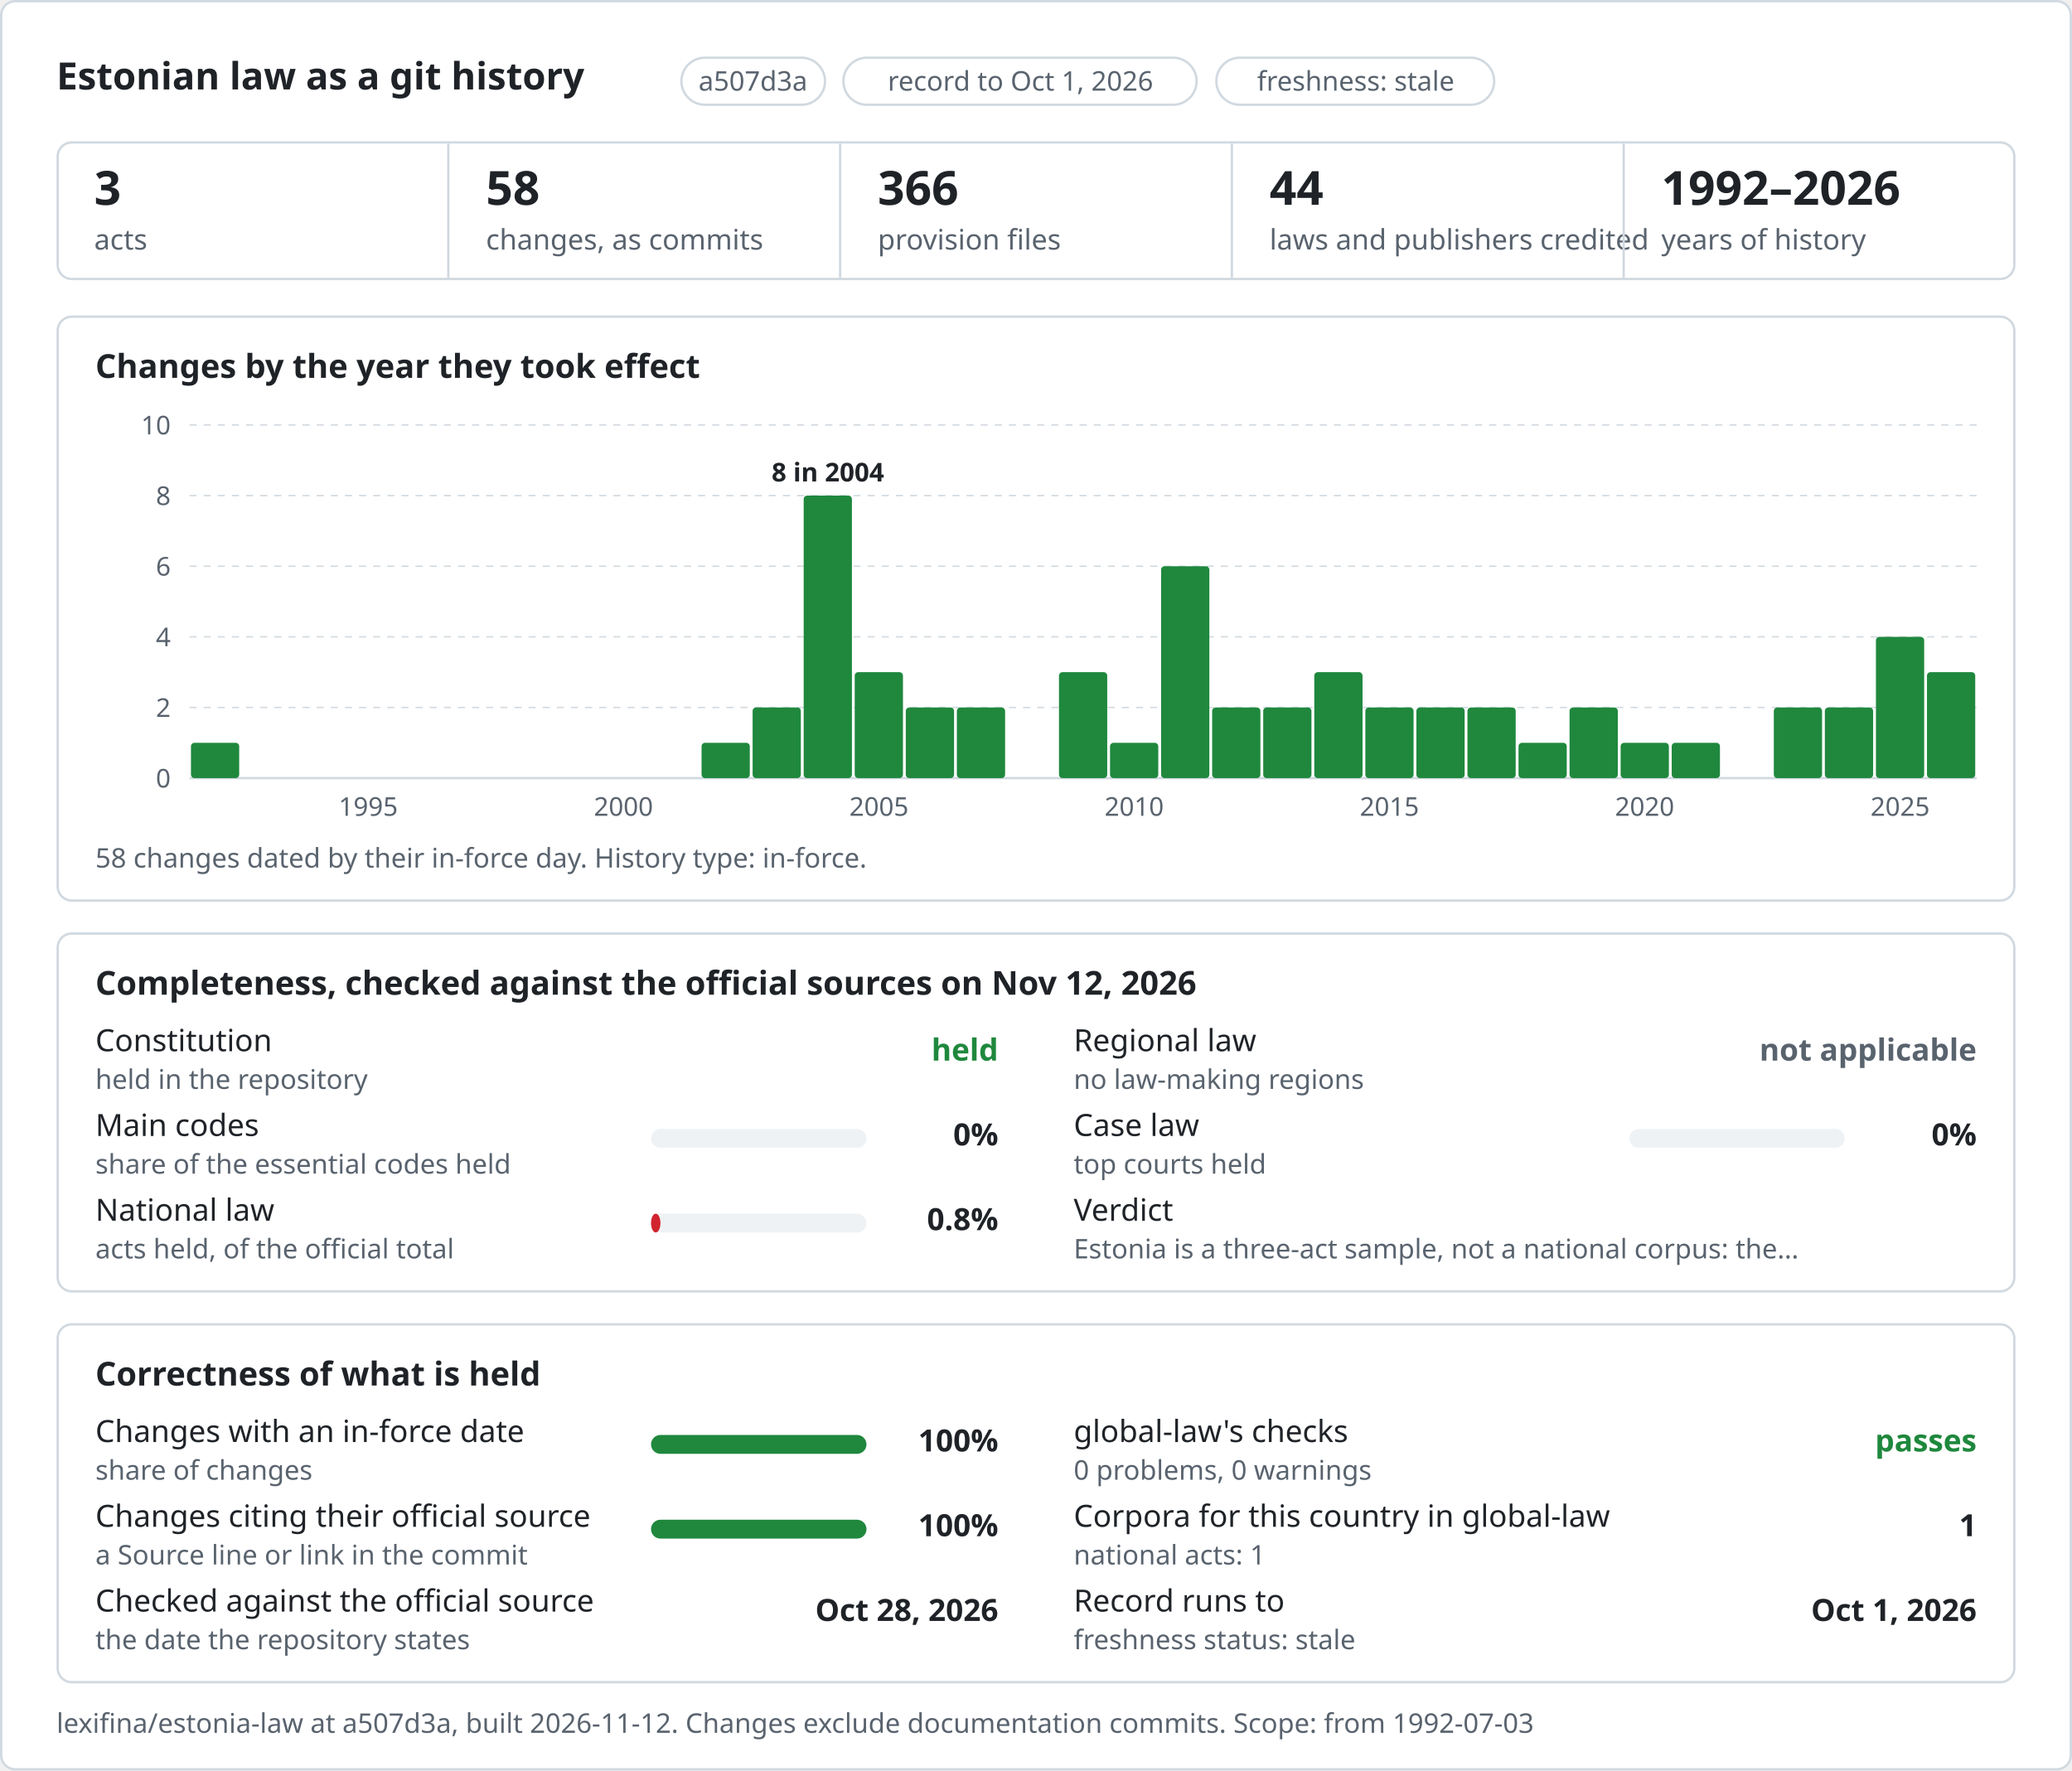
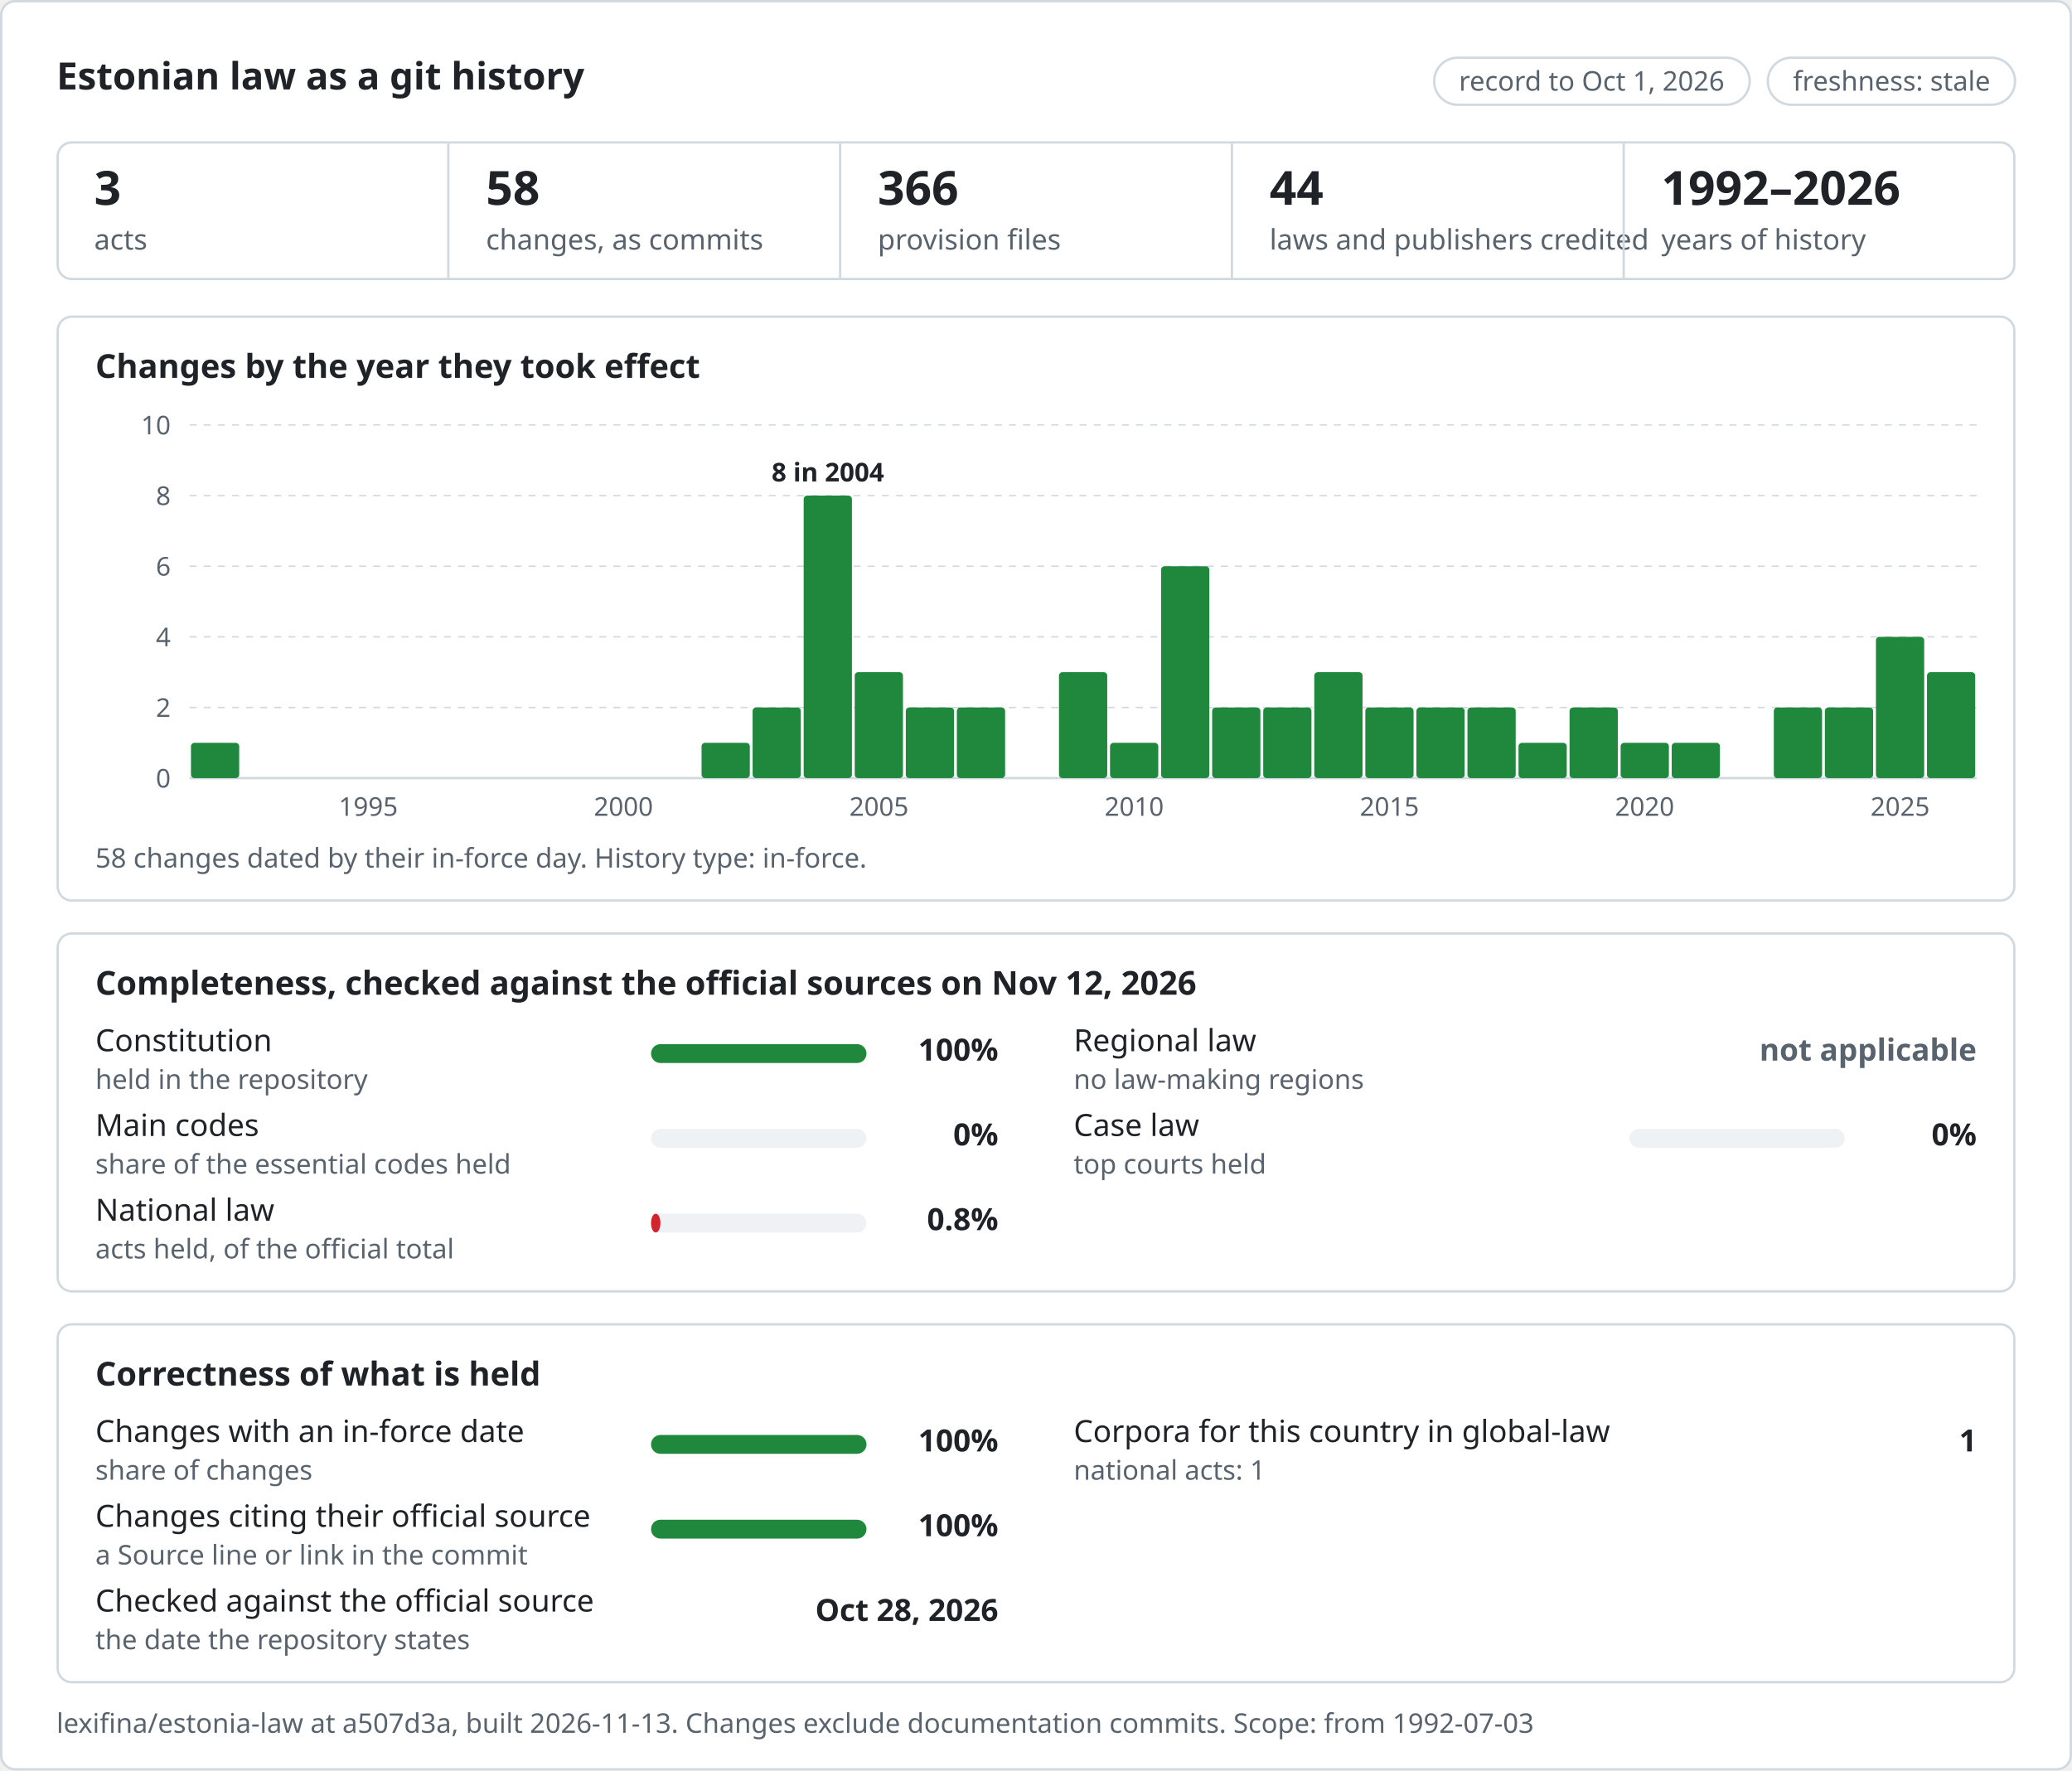
<svg xmlns="http://www.w3.org/2000/svg" width="880" height="752" viewBox="0 0 880 752" font-family="-apple-system,BlinkMacSystemFont,Segoe UI,Noto Sans,Helvetica,Arial,sans-serif">
  <rect x="0.5" y="0.5" width="879" height="751" rx="6" fill="#ffffff" stroke="#d1d9e0" />
  <text x="24" y="38" font-size="16" font-weight="600" fill="#1f2328">Estonian law as a git history</text>
-   <rect x="289.4" y="24.5" width="61" height="20" rx="10" fill="none" stroke="#d1d9e0" />
-   <text x="319.8" y="38.5" font-size="11.5" font-weight="500" text-anchor="middle" fill="#59636e">a507d3a</text>
-   <rect x="358.2" y="24.5" width="150" height="20" rx="10" fill="none" stroke="#d1d9e0" />
-   <text x="433.4" y="38.5" font-size="11.5" font-weight="500" text-anchor="middle" fill="#59636e">record to Oct 1, 2026</text>
-   <rect x="516.6" y="24.5" width="118" height="20" rx="10" fill="none" stroke="#d1d9e0" />
-   <text x="575.8" y="38.5" font-size="11.5" font-weight="500" text-anchor="middle" fill="#59636e">freshness: stale</text>
+   <rect x="609.1" y="24.5" width="134" height="20" rx="10" fill="none" stroke="#d1d9e0" />
+   <text x="676.0" y="38.5" font-size="11.5" font-weight="500" text-anchor="middle" fill="#59636e">record to Oct 1, 2026</text>
+   <rect x="750.8" y="24.5" width="105" height="20" rx="10" fill="none" stroke="#d1d9e0" />
+   <text x="803.4" y="38.5" font-size="11.5" font-weight="500" text-anchor="middle" fill="#59636e">freshness: stale</text>
  <rect x="24.5" y="60.5" width="831" height="58" rx="6" fill="#ffffff" stroke="#d1d9e0" />
  <text x="40.0" y="87" font-size="20" font-weight="600" fill="#1f2328">3</text>
  <text x="40.0" y="106" font-size="12" fill="#59636e">acts</text>
  <line x1="190.4" y1="61" x2="190.4" y2="118" stroke="#d1d9e0" />
  <text x="206.4" y="87" font-size="20" font-weight="600" fill="#1f2328">58</text>
  <text x="206.4" y="106" font-size="12" fill="#59636e">changes, as commits</text>
  <line x1="356.8" y1="61" x2="356.8" y2="118" stroke="#d1d9e0" />
  <text x="372.8" y="87" font-size="20" font-weight="600" fill="#1f2328">366</text>
  <text x="372.8" y="106" font-size="12" fill="#59636e">provision files</text>
  <line x1="523.2" y1="61" x2="523.2" y2="118" stroke="#d1d9e0" />
  <text x="539.2" y="87" font-size="20" font-weight="600" fill="#1f2328">44</text>
-   <text x="539.2" y="106" font-size="12" fill="#59636e">laws and publishers credited</text>
+   <text x="539.2" y="106" font-size="12" fill="#59636e" textLength="142" lengthAdjust="spacingAndGlyphs">laws and publishers credited</text>
  <line x1="689.6" y1="61" x2="689.6" y2="118" stroke="#d1d9e0" />
  <text x="705.6" y="87" font-size="20" font-weight="600" fill="#1f2328">1992–2026</text>
  <text x="705.6" y="106" font-size="12" fill="#59636e">years of history</text>
  <rect x="24.5" y="134.5" width="831" height="248" rx="6" fill="#ffffff" stroke="#d1d9e0" />
  <text x="40.5" y="160.5" font-size="14" font-weight="600" fill="#1f2328">Changes by the year they took effect</text>
  <line x1="80.5" y1="330.5" x2="839.5" y2="330.5" stroke="#d1d9e0" stroke-width="1" />
  <text x="72.5" y="334.5" font-size="11" text-anchor="end" fill="#59636e">0</text>
  <line x1="80.5" y1="300.5" x2="839.5" y2="300.5" stroke="#d1d9e0" stroke-width="0.6" stroke-dasharray="3 3" />
  <text x="72.5" y="304.5" font-size="11" text-anchor="end" fill="#59636e">2</text>
  <line x1="80.5" y1="270.5" x2="839.5" y2="270.5" stroke="#d1d9e0" stroke-width="0.6" stroke-dasharray="3 3" />
  <text x="72.5" y="274.5" font-size="11" text-anchor="end" fill="#59636e">4</text>
  <line x1="80.5" y1="240.5" x2="839.5" y2="240.5" stroke="#d1d9e0" stroke-width="0.6" stroke-dasharray="3 3" />
  <text x="72.5" y="244.5" font-size="11" text-anchor="end" fill="#59636e">6</text>
  <line x1="80.5" y1="210.5" x2="839.5" y2="210.5" stroke="#d1d9e0" stroke-width="0.6" stroke-dasharray="3 3" />
  <text x="72.5" y="214.5" font-size="11" text-anchor="end" fill="#59636e">8</text>
  <line x1="80.5" y1="180.5" x2="839.5" y2="180.5" stroke="#d1d9e0" stroke-width="0.6" stroke-dasharray="3 3" />
  <text x="72.5" y="184.5" font-size="11" text-anchor="end" fill="#59636e">10</text>
  <rect x="81.10" y="315.5" width="20.49" height="15.0" rx="1.5" fill="#1f883d" />
  <text x="156.4" y="346.5" font-size="11" text-anchor="middle" fill="#59636e">1995</text>
  <text x="264.8" y="346.5" font-size="11" text-anchor="middle" fill="#59636e">2000</text>
  <rect x="297.96" y="315.5" width="20.49" height="15.0" rx="1.5" fill="#1f883d" />
  <rect x="319.64" y="300.5" width="20.49" height="30.0" rx="1.5" fill="#1f883d" />
  <rect x="341.33" y="210.5" width="20.49" height="120.0" rx="1.5" fill="#1f883d" />
  <text x="351.6" y="204.5" font-size="11" font-weight="600" text-anchor="middle" fill="#1f2328">8 in 2004</text>
  <rect x="363.01" y="285.5" width="20.49" height="45.0" rx="1.5" fill="#1f883d" />
  <text x="373.3" y="346.5" font-size="11" text-anchor="middle" fill="#59636e">2005</text>
  <rect x="384.70" y="300.5" width="20.49" height="30.0" rx="1.5" fill="#1f883d" />
  <rect x="406.39" y="300.5" width="20.49" height="30.0" rx="1.5" fill="#1f883d" />
  <rect x="449.76" y="285.5" width="20.49" height="45.0" rx="1.5" fill="#1f883d" />
  <rect x="471.44" y="315.5" width="20.49" height="15.0" rx="1.5" fill="#1f883d" />
  <text x="481.7" y="346.5" font-size="11" text-anchor="middle" fill="#59636e">2010</text>
  <rect x="493.13" y="240.5" width="20.49" height="90.0" rx="1.5" fill="#1f883d" />
  <rect x="514.81" y="300.5" width="20.49" height="30.0" rx="1.5" fill="#1f883d" />
  <rect x="536.50" y="300.5" width="20.49" height="30.0" rx="1.5" fill="#1f883d" />
  <rect x="558.19" y="285.5" width="20.49" height="45.0" rx="1.5" fill="#1f883d" />
  <rect x="579.87" y="300.5" width="20.49" height="30.0" rx="1.5" fill="#1f883d" />
  <text x="590.1" y="346.5" font-size="11" text-anchor="middle" fill="#59636e">2015</text>
  <rect x="601.56" y="300.5" width="20.49" height="30.0" rx="1.5" fill="#1f883d" />
  <rect x="623.24" y="300.5" width="20.49" height="30.0" rx="1.5" fill="#1f883d" />
  <rect x="644.93" y="315.5" width="20.49" height="15.0" rx="1.5" fill="#1f883d" />
  <rect x="666.61" y="300.5" width="20.49" height="30.0" rx="1.5" fill="#1f883d" />
  <rect x="688.30" y="315.5" width="20.49" height="15.0" rx="1.5" fill="#1f883d" />
  <text x="698.5" y="346.5" font-size="11" text-anchor="middle" fill="#59636e">2020</text>
  <rect x="709.99" y="315.5" width="20.49" height="15.0" rx="1.5" fill="#1f883d" />
  <rect x="753.36" y="300.5" width="20.49" height="30.0" rx="1.5" fill="#1f883d" />
  <rect x="775.04" y="300.5" width="20.49" height="30.0" rx="1.5" fill="#1f883d" />
  <rect x="796.73" y="270.5" width="20.49" height="60.0" rx="1.5" fill="#1f883d" />
  <text x="807.0" y="346.5" font-size="11" text-anchor="middle" fill="#59636e">2025</text>
  <rect x="818.41" y="285.5" width="20.49" height="45.0" rx="1.5" fill="#1f883d" />
  <text x="40.5" y="368.5" font-size="11.5" fill="#59636e">58 changes dated by their in-force day. History type: in-force.</text>
  <rect x="24.5" y="396.5" width="831" height="152" rx="6" fill="#ffffff" stroke="#d1d9e0" />
  <text x="40.5" y="422.5" font-size="14" font-weight="600" fill="#1f2328">Completeness, checked against the official sources on Nov 12, 2026</text>
  <text x="40.5" y="446.5" font-size="13" fill="#1f2328">Constitution</text>
  <text x="40.5" y="462.5" font-size="11.5" fill="#59636e">held in the repository</text>
-   <text x="424.0" y="450.5" font-size="13" font-weight="600" text-anchor="end" fill="#1f883d">held</text>
+   <g>
+     <rect x="276.5" y="443.5" width="91.5" height="8" rx="4" fill="#eff2f5" />
+     <rect x="276.5" y="443.5" width="91.5" height="8" rx="4" fill="#1f883d" />
+   </g>
+   <text x="424.0" y="450.5" font-size="13" font-weight="600" text-anchor="end" fill="#1f2328">100%</text>
  <text x="40.5" y="482.5" font-size="13" fill="#1f2328">Main codes</text>
  <text x="40.5" y="498.5" font-size="11.5" fill="#59636e">share of the essential codes held</text>
  <g>
    <rect x="276.5" y="479.5" width="91.5" height="8" rx="4" fill="#eff2f5" />
  </g>
  <text x="424.0" y="486.5" font-size="13" font-weight="600" text-anchor="end" fill="#1f2328">0%</text>
  <text x="40.5" y="518.5" font-size="13" fill="#1f2328">National law</text>
  <text x="40.5" y="534.5" font-size="11.5" fill="#59636e">acts held, of the official total</text>
  <g>
    <rect x="276.5" y="515.5" width="91.5" height="8" rx="4" fill="#eff2f5" />
    <rect x="276.5" y="515.5" width="4.0" height="8" rx="4" fill="#d1242f" />
  </g>
  <text x="424.0" y="522.5" font-size="13" font-weight="600" text-anchor="end" fill="#1f2328">0.8%</text>
  <text x="456.0" y="446.5" font-size="13" fill="#1f2328">Regional law</text>
  <text x="456.0" y="462.5" font-size="11.5" fill="#59636e">no law-making regions</text>
  <text x="839.5" y="450.5" font-size="13" font-weight="600" text-anchor="end" fill="#59636e">not applicable</text>
  <text x="456.0" y="482.5" font-size="13" fill="#1f2328">Case law</text>
  <text x="456.0" y="498.5" font-size="11.5" fill="#59636e">top courts held</text>
  <g>
    <rect x="692.0" y="479.5" width="91.5" height="8" rx="4" fill="#eff2f5" />
  </g>
  <text x="839.5" y="486.5" font-size="13" font-weight="600" text-anchor="end" fill="#1f2328">0%</text>
-   <text x="456.0" y="518.5" font-size="13" fill="#1f2328">Verdict</text>
-   <text x="456.0" y="534.5" font-size="11.5" fill="#59636e">Estonia is a three-act sample, not a national corpus: the…</text>
-   <text x="839.5" y="522.5" font-size="13" font-weight="600" text-anchor="end" fill="#59636e" />
  <rect x="24.5" y="562.5" width="831" height="152" rx="6" fill="#ffffff" stroke="#d1d9e0" />
  <text x="40.5" y="588.5" font-size="14" font-weight="600" fill="#1f2328">Correctness of what is held</text>
  <text x="40.5" y="612.5" font-size="13" fill="#1f2328">Changes with an in-force date</text>
  <text x="40.5" y="628.5" font-size="11.5" fill="#59636e">share of changes</text>
  <g>
    <rect x="276.5" y="609.5" width="91.5" height="8" rx="4" fill="#eff2f5" />
    <rect x="276.5" y="609.5" width="91.5" height="8" rx="4" fill="#1f883d" />
  </g>
  <text x="424.0" y="616.5" font-size="13" font-weight="600" text-anchor="end" fill="#1f2328">100%</text>
  <text x="40.5" y="648.5" font-size="13" fill="#1f2328">Changes citing their official source</text>
  <text x="40.5" y="664.5" font-size="11.5" fill="#59636e">a Source line or link in the commit</text>
  <g>
    <rect x="276.5" y="645.5" width="91.5" height="8" rx="4" fill="#eff2f5" />
    <rect x="276.5" y="645.5" width="91.5" height="8" rx="4" fill="#1f883d" />
  </g>
  <text x="424.0" y="652.5" font-size="13" font-weight="600" text-anchor="end" fill="#1f2328">100%</text>
  <text x="40.5" y="684.5" font-size="13" fill="#1f2328">Checked against the official source</text>
  <text x="40.5" y="700.5" font-size="11.5" fill="#59636e">the date the repository states</text>
  <text x="424.0" y="688.5" font-size="13" font-weight="600" text-anchor="end" fill="#1f2328">Oct 28, 2026</text>
-   <text x="456.0" y="612.5" font-size="13" fill="#1f2328">global-law's checks</text>
-   <text x="456.0" y="628.5" font-size="11.5" fill="#59636e">0 problems, 0 warnings</text>
-   <text x="839.5" y="616.5" font-size="13" font-weight="600" text-anchor="end" fill="#1f883d">passes</text>
-   <text x="456.0" y="648.5" font-size="13" fill="#1f2328">Corpora for this country in global-law</text>
-   <text x="456.0" y="664.5" font-size="11.5" fill="#59636e">national acts: 1</text>
-   <text x="839.5" y="652.5" font-size="13" font-weight="600" text-anchor="end" fill="#1f2328">1</text>
-   <text x="456.0" y="684.5" font-size="13" fill="#1f2328">Record runs to</text>
-   <text x="456.0" y="700.5" font-size="11.5" fill="#59636e">freshness status: stale</text>
-   <text x="839.5" y="688.5" font-size="13" font-weight="600" text-anchor="end" fill="#1f2328">Oct 1, 2026</text>
-   <text x="24" y="736" font-size="11.5" fill="#59636e">lexifina/estonia-law at a507d3a, built 2026-11-12. Changes exclude documentation commits. Scope: from 1992-07-03</text>
+   <text x="456.0" y="612.5" font-size="13" fill="#1f2328">Corpora for this country in global-law</text>
+   <text x="456.0" y="628.5" font-size="11.5" fill="#59636e">national acts: 1</text>
+   <text x="839.5" y="616.5" font-size="13" font-weight="600" text-anchor="end" fill="#1f2328">1</text>
+   <text x="24" y="736" font-size="11.5" fill="#59636e">lexifina/estonia-law at a507d3a, built 2026-11-13. Changes exclude documentation commits. Scope: from 1992-07-03</text>
</svg>
